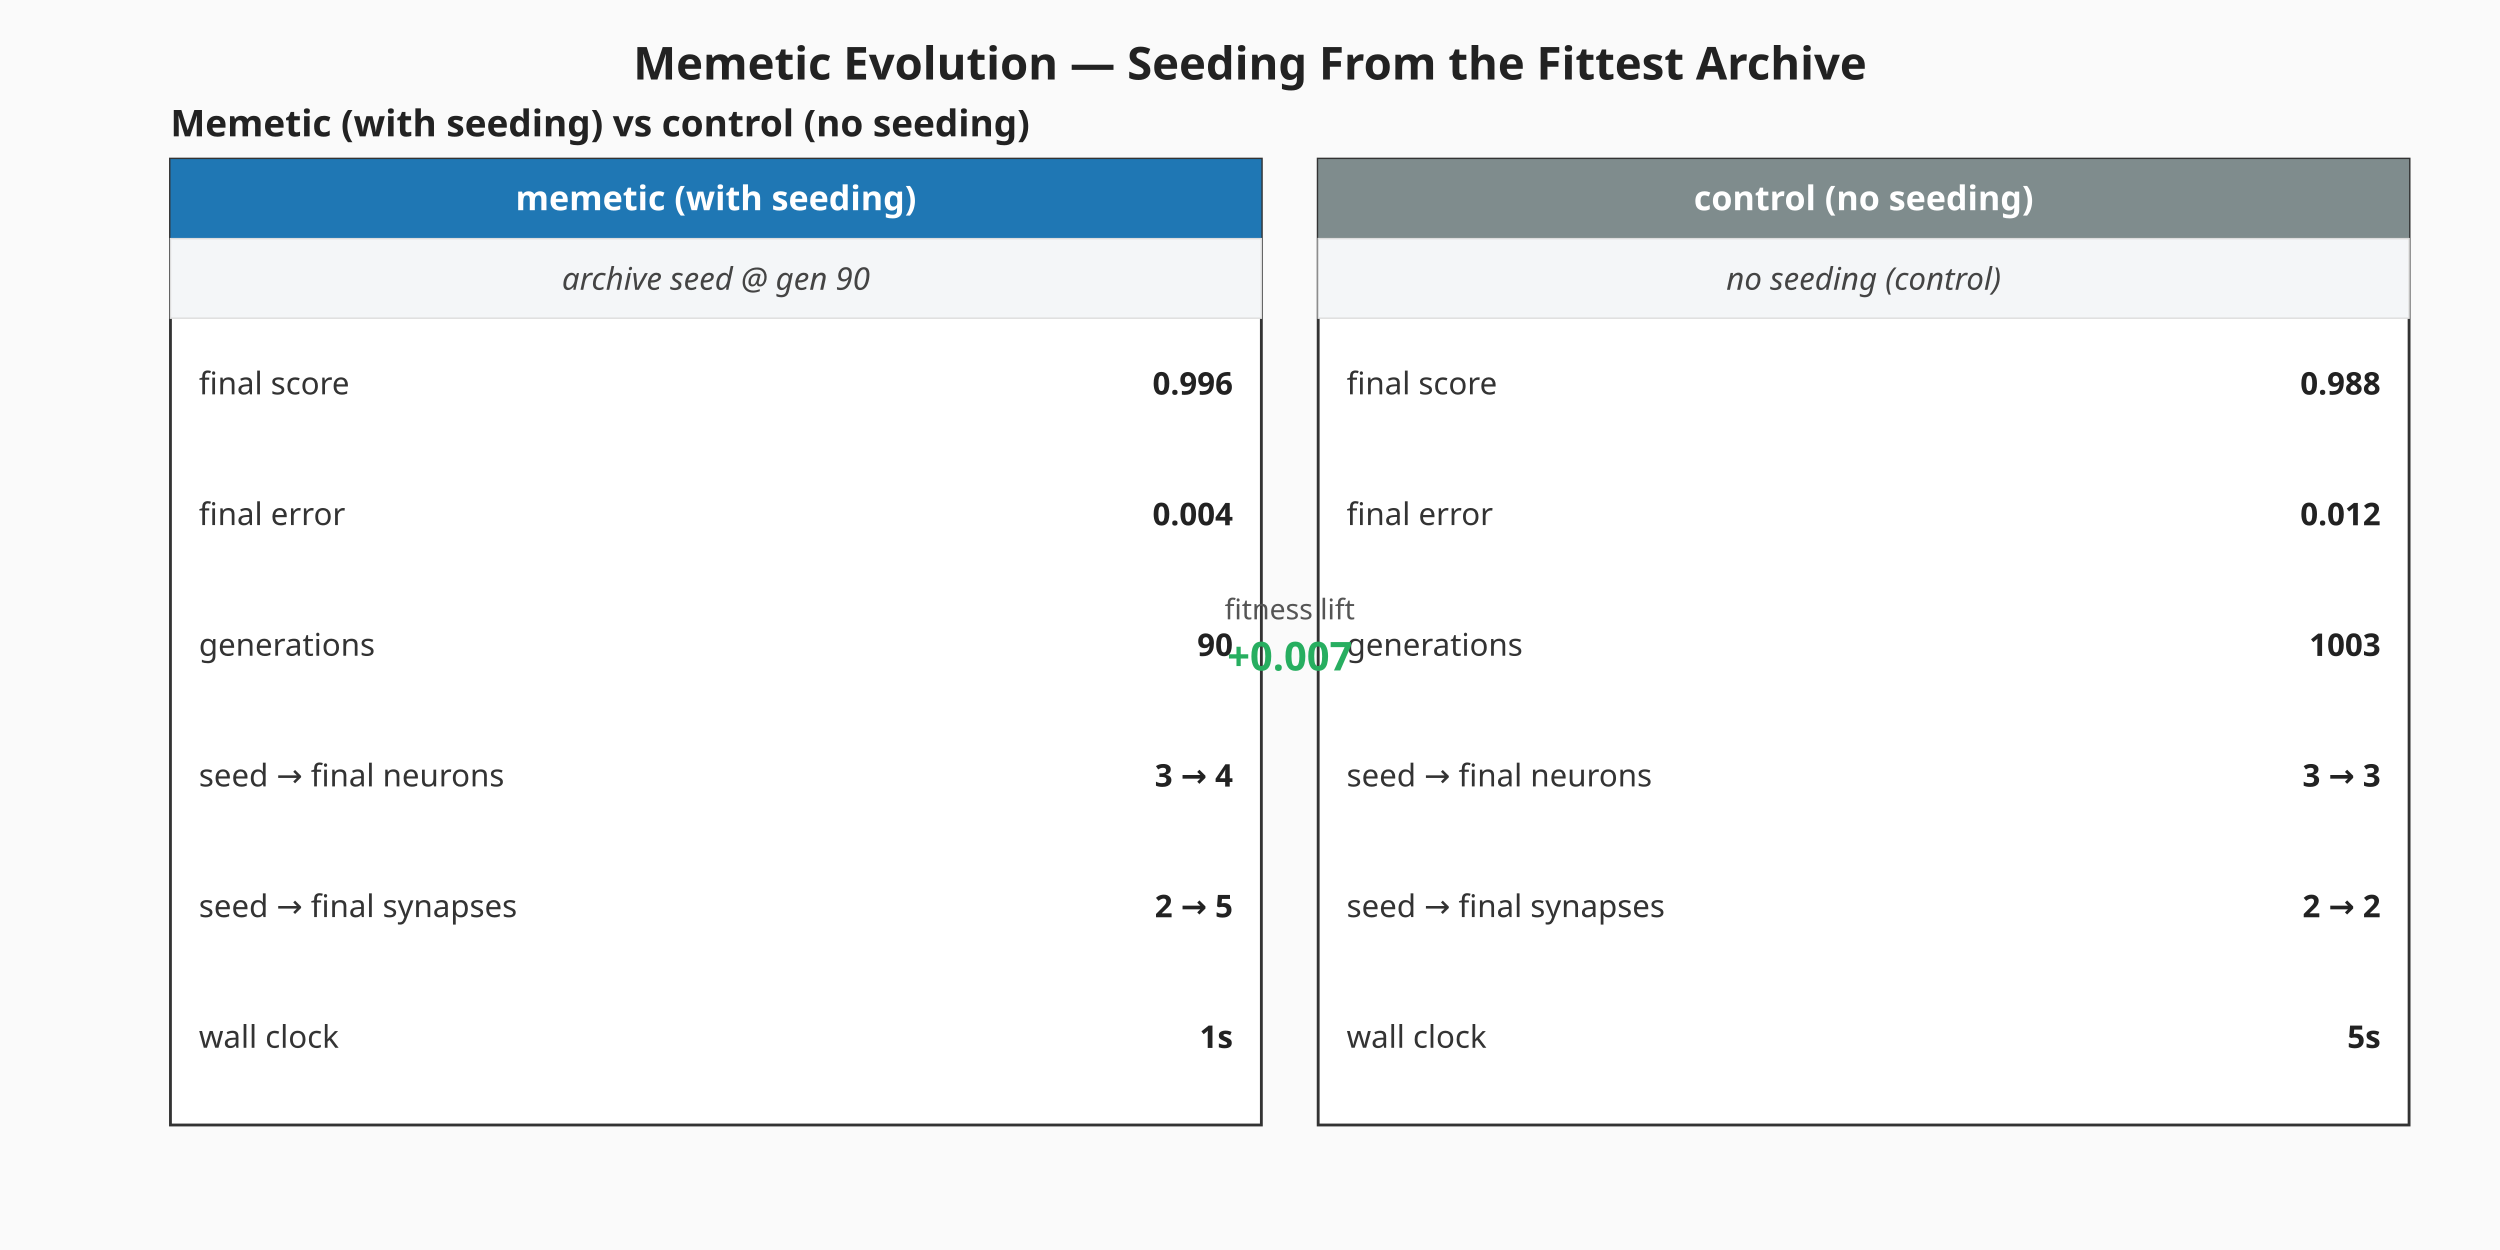
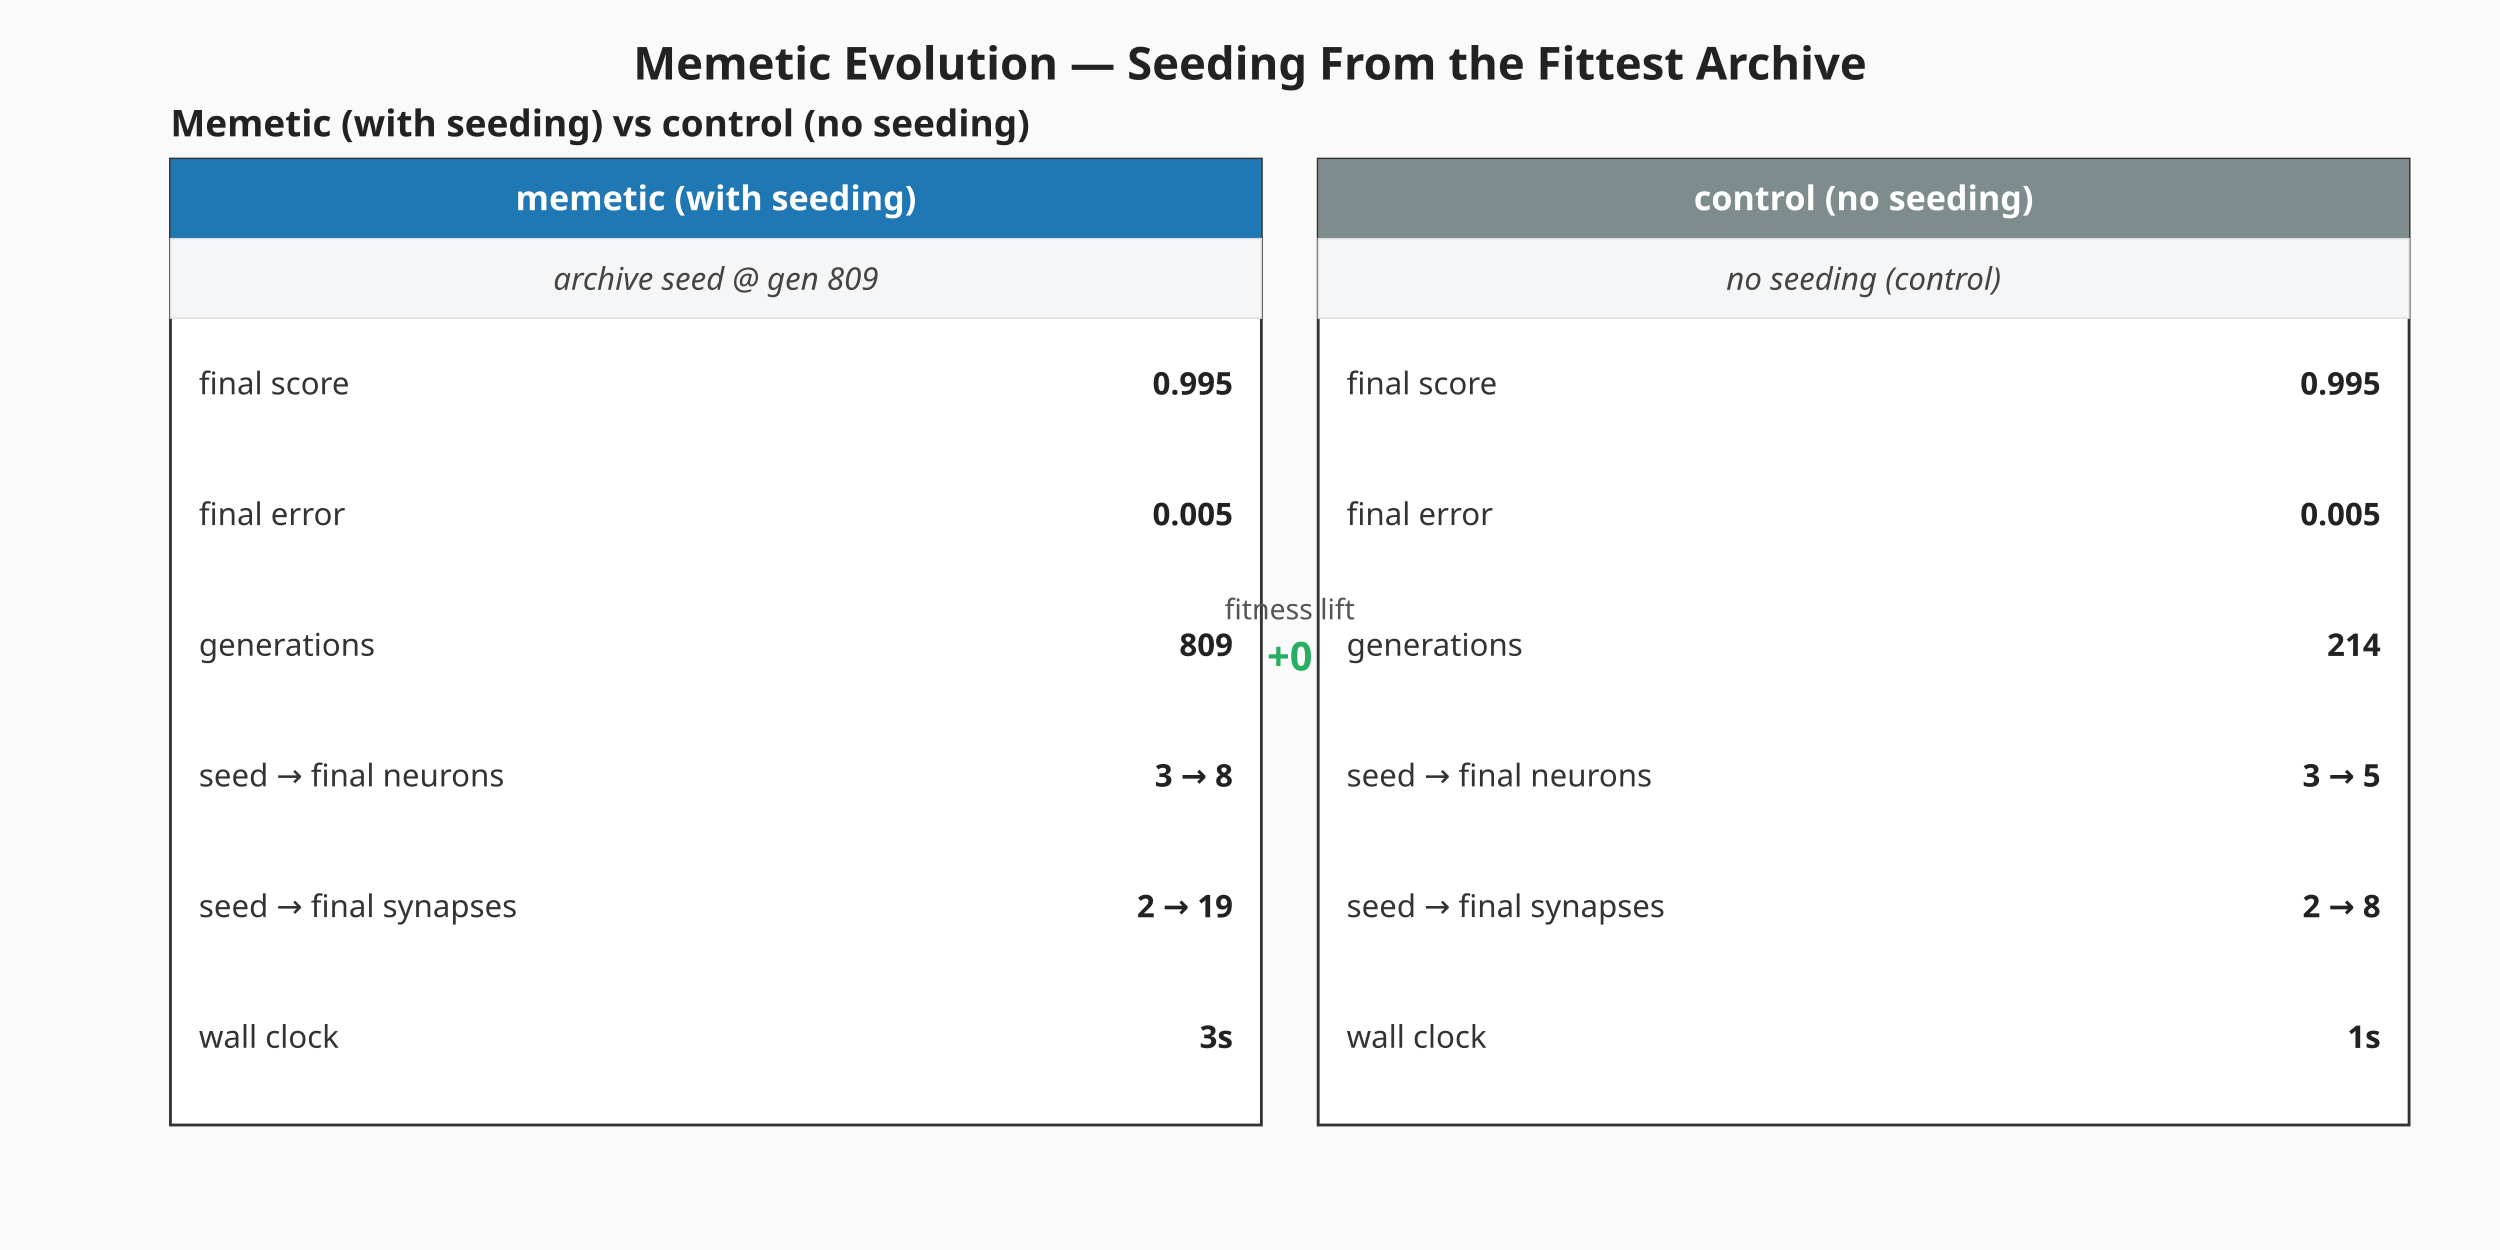
<svg xmlns="http://www.w3.org/2000/svg" viewBox="0 0 880 440" width="880" height="440" role="img" aria-label="Memetic vs control milestone summary">
  <rect width="880" height="440" fill="#fafafa" />
  <text x="440" y="28" text-anchor="middle" font-family="sans-serif" font-size="16" font-weight="bold" fill="#222">Memetic Evolution — Seeding From the Fittest Archive</text>
  <g class="memetic-milestone-panel" font-family="sans-serif">
    <text x="60" y="48.00" font-size="13" font-weight="bold" fill="#222">Memetic (with seeding) vs control (no seeding)</text>
    <g class="memetic-column">
      <rect x="60.00" y="56.00" width="384.00" height="340.00" fill="#ffffff" stroke="#333" stroke-width="1" />
      <rect x="60.00" y="56.00" width="384.00" height="28.00" fill="#1f77b4" />
      <text x="252.00" y="74.00" text-anchor="middle" font-size="12" font-weight="bold" fill="#ffffff">memetic (with seeding)</text>
      <rect class="seeding-annotation" x="60.00" y="84.00" width="384.00" height="28.00" fill="#f4f6f8" stroke="#ddd" stroke-width="0.5" />
-       <text x="252.00" y="102.00" text-anchor="middle" font-size="11" fill="#444" font-style="italic">archive seed @ gen 90</text>
+       <text x="252.00" y="102.00" text-anchor="middle" font-size="11" fill="#444" font-style="italic">archive seed @ gen 809</text>
      <text x="70.00" y="135.00" dominant-baseline="middle" font-size="11" fill="#333">final score</text>
-       <text x="434.00" y="135.00" text-anchor="end" dominant-baseline="middle" font-size="11" font-weight="bold" fill="#222">0.996</text>
+       <text x="434.00" y="135.00" text-anchor="end" dominant-baseline="middle" font-size="11" font-weight="bold" fill="#222">0.995</text>
      <text x="70.00" y="181.00" dominant-baseline="middle" font-size="11" fill="#333">final error</text>
-       <text x="434.00" y="181.00" text-anchor="end" dominant-baseline="middle" font-size="11" font-weight="bold" fill="#222">0.004</text>
+       <text x="434.00" y="181.00" text-anchor="end" dominant-baseline="middle" font-size="11" font-weight="bold" fill="#222">0.005</text>
      <text x="70.00" y="227.00" dominant-baseline="middle" font-size="11" fill="#333">generations</text>
-       <text x="434.00" y="227.00" text-anchor="end" dominant-baseline="middle" font-size="11" font-weight="bold" fill="#222">90</text>
+       <text x="434.00" y="227.00" text-anchor="end" dominant-baseline="middle" font-size="11" font-weight="bold" fill="#222">809</text>
      <text x="70.00" y="273.00" dominant-baseline="middle" font-size="11" fill="#333">seed → final neurons</text>
-       <text x="434.00" y="273.00" text-anchor="end" dominant-baseline="middle" font-size="11" font-weight="bold" fill="#222">3 → 4</text>
+       <text x="434.00" y="273.00" text-anchor="end" dominant-baseline="middle" font-size="11" font-weight="bold" fill="#222">3 → 8</text>
      <text x="70.00" y="319.00" dominant-baseline="middle" font-size="11" fill="#333">seed → final synapses</text>
-       <text x="434.00" y="319.00" text-anchor="end" dominant-baseline="middle" font-size="11" font-weight="bold" fill="#222">2 → 5</text>
+       <text x="434.00" y="319.00" text-anchor="end" dominant-baseline="middle" font-size="11" font-weight="bold" fill="#222">2 → 19</text>
      <text x="70.00" y="365.00" dominant-baseline="middle" font-size="11" fill="#333">wall clock</text>
-       <text x="434.00" y="365.00" text-anchor="end" dominant-baseline="middle" font-size="11" font-weight="bold" fill="#222">1s</text>
+       <text x="434.00" y="365.00" text-anchor="end" dominant-baseline="middle" font-size="11" font-weight="bold" fill="#222">3s</text>
    </g>
    <g class="control-column">
      <rect x="464.00" y="56.00" width="384.00" height="340.00" fill="#ffffff" stroke="#333" stroke-width="1" />
      <rect x="464.00" y="56.00" width="384.00" height="28.00" fill="#7f8c8d" />
      <text x="656.00" y="74.00" text-anchor="middle" font-size="12" font-weight="bold" fill="#ffffff">control (no seeding)</text>
      <rect class="seeding-annotation" x="464.00" y="84.00" width="384.00" height="28.00" fill="#f4f6f8" stroke="#ddd" stroke-width="0.5" />
      <text x="656.00" y="102.00" text-anchor="middle" font-size="11" fill="#444" font-style="italic">no seeding (control)</text>
      <text x="474.00" y="135.00" dominant-baseline="middle" font-size="11" fill="#333">final score</text>
-       <text x="838.00" y="135.00" text-anchor="end" dominant-baseline="middle" font-size="11" font-weight="bold" fill="#222">0.988</text>
+       <text x="838.00" y="135.00" text-anchor="end" dominant-baseline="middle" font-size="11" font-weight="bold" fill="#222">0.995</text>
      <text x="474.00" y="181.00" dominant-baseline="middle" font-size="11" fill="#333">final error</text>
-       <text x="838.00" y="181.00" text-anchor="end" dominant-baseline="middle" font-size="11" font-weight="bold" fill="#222">0.012</text>
+       <text x="838.00" y="181.00" text-anchor="end" dominant-baseline="middle" font-size="11" font-weight="bold" fill="#222">0.005</text>
      <text x="474.00" y="227.00" dominant-baseline="middle" font-size="11" fill="#333">generations</text>
-       <text x="838.00" y="227.00" text-anchor="end" dominant-baseline="middle" font-size="11" font-weight="bold" fill="#222">1003</text>
+       <text x="838.00" y="227.00" text-anchor="end" dominant-baseline="middle" font-size="11" font-weight="bold" fill="#222">214</text>
      <text x="474.00" y="273.00" dominant-baseline="middle" font-size="11" fill="#333">seed → final neurons</text>
-       <text x="838.00" y="273.00" text-anchor="end" dominant-baseline="middle" font-size="11" font-weight="bold" fill="#222">3 → 3</text>
+       <text x="838.00" y="273.00" text-anchor="end" dominant-baseline="middle" font-size="11" font-weight="bold" fill="#222">3 → 5</text>
      <text x="474.00" y="319.00" dominant-baseline="middle" font-size="11" fill="#333">seed → final synapses</text>
-       <text x="838.00" y="319.00" text-anchor="end" dominant-baseline="middle" font-size="11" font-weight="bold" fill="#222">2 → 2</text>
+       <text x="838.00" y="319.00" text-anchor="end" dominant-baseline="middle" font-size="11" font-weight="bold" fill="#222">2 → 8</text>
      <text x="474.00" y="365.00" dominant-baseline="middle" font-size="11" fill="#333">wall clock</text>
-       <text x="838.00" y="365.00" text-anchor="end" dominant-baseline="middle" font-size="11" font-weight="bold" fill="#222">5s</text>
+       <text x="838.00" y="365.00" text-anchor="end" dominant-baseline="middle" font-size="11" font-weight="bold" fill="#222">1s</text>
    </g>
    <text x="454.00" y="218.00" text-anchor="middle" font-size="10" fill="#555">fitness lift</text>
-     <text x="454.00" y="236.00" text-anchor="middle" font-size="14" font-weight="bold" fill="#27ae60">+0.007</text>
+     <text x="454.00" y="236.00" text-anchor="middle" font-size="14" font-weight="bold" fill="#27ae60">+0</text>
  </g>
</svg>
